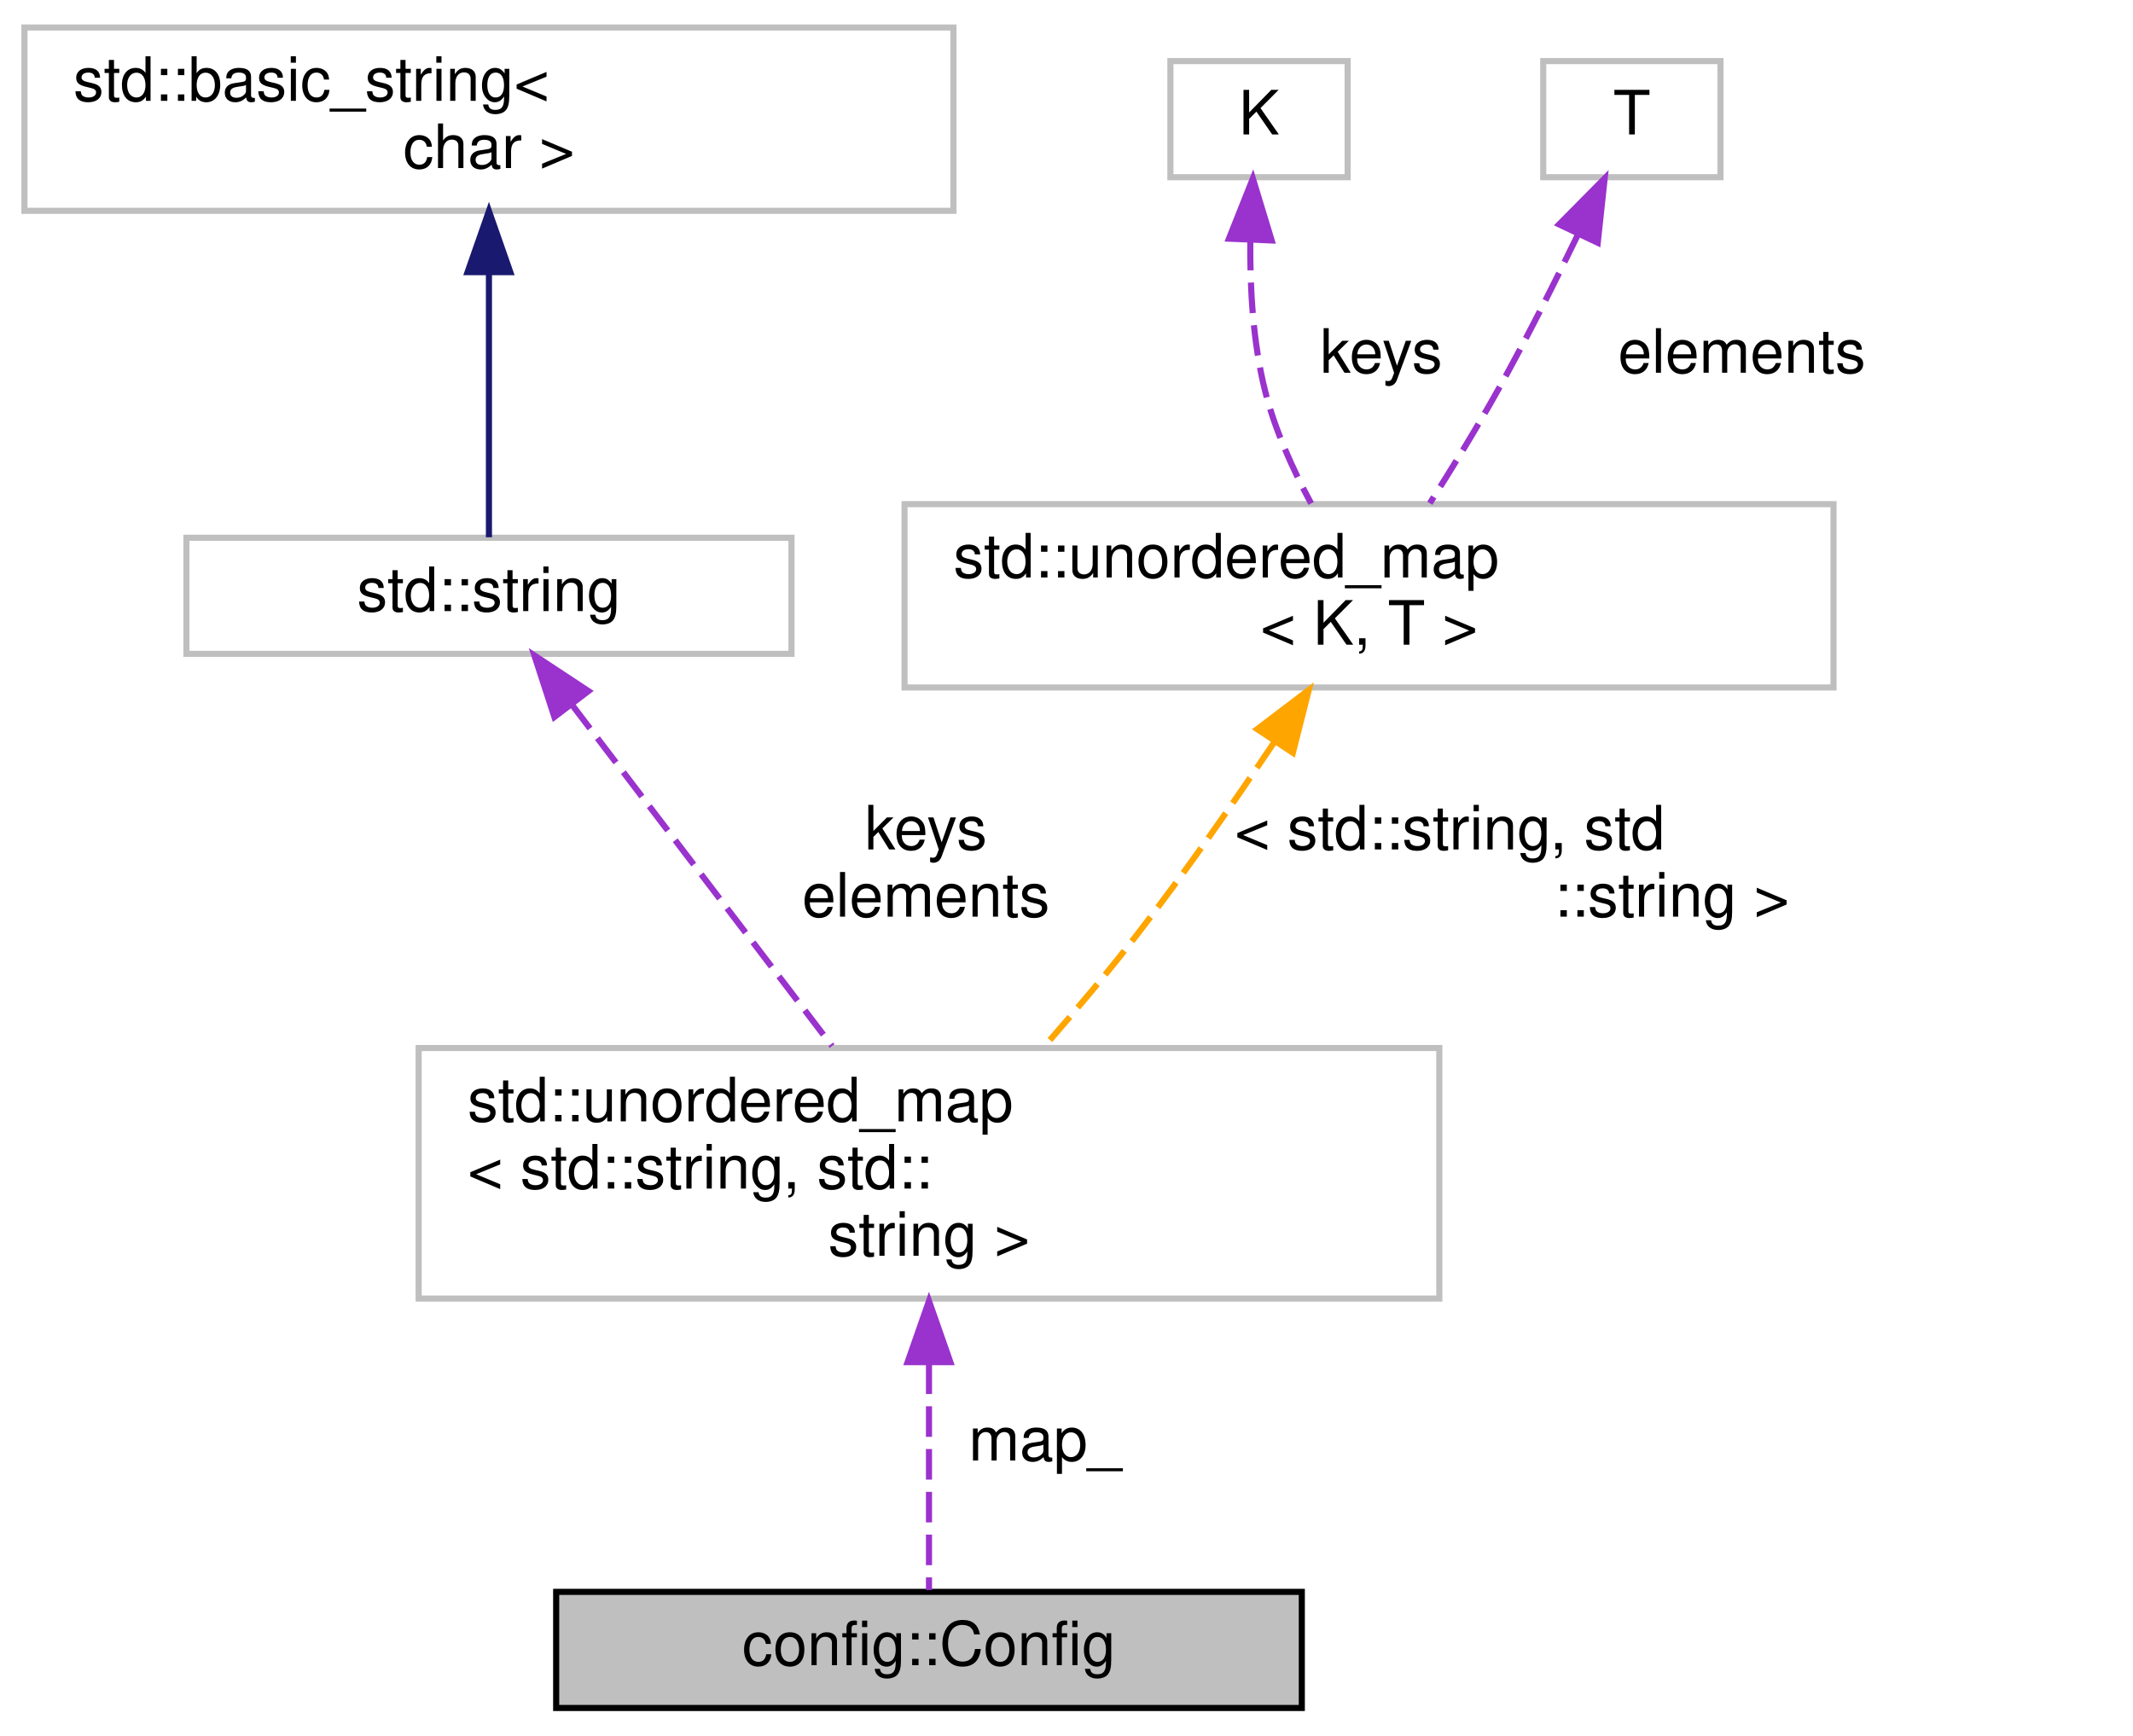
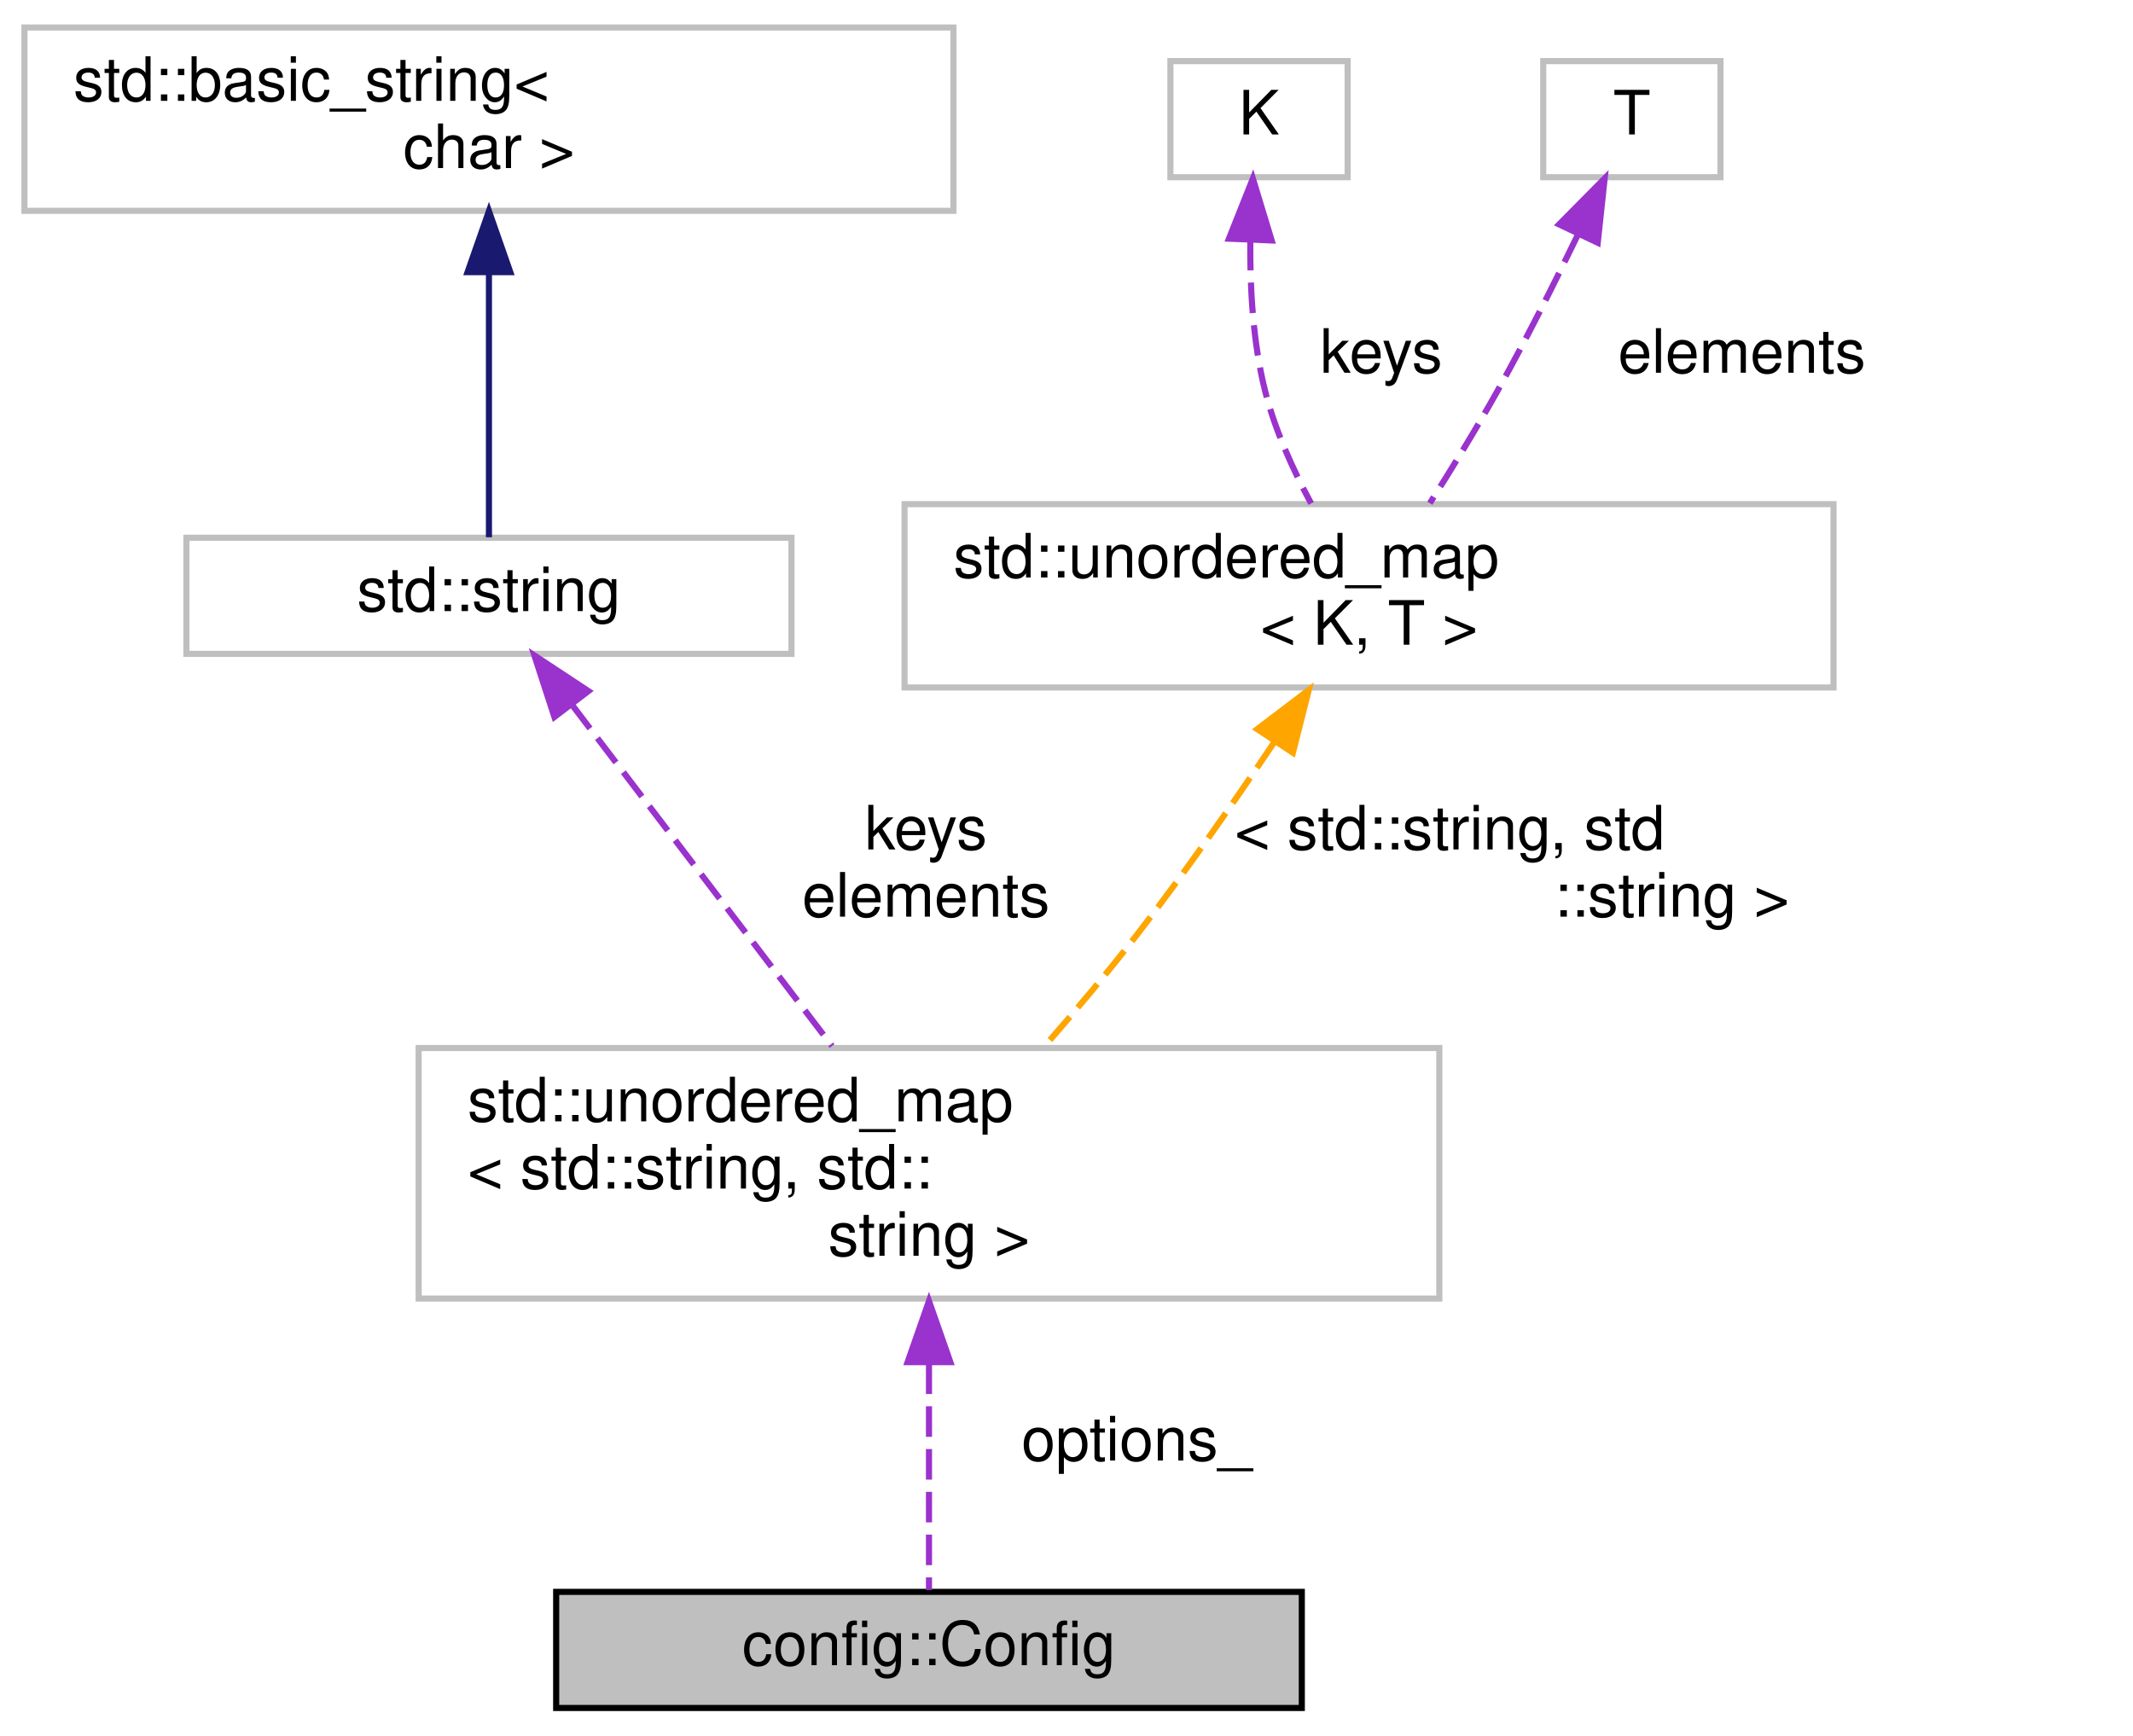
<svg xmlns="http://www.w3.org/2000/svg" xmlns:xlink="http://www.w3.org/1999/xlink" width="349pt" height="284pt" viewBox="0.00 0.00 349.00 284.00">
  <g id="graph0" class="graph" transform="scale(1 1) rotate(0) translate(4 280)">
    <g id="node1" class="node">
      <g id="a_node1">
        <a xlink:title=" ">
          <polygon fill="#bfbfbf" stroke="#000000" points="87,-.5 87,-19.5 209,-19.5 209,-.5 87,-.5" />
          <text text-anchor="middle" x="148" y="-7.5" font-family="Helvetica,sans-Serif" font-size="10.00" fill="#000000">config::Config</text>
        </a>
      </g>
    </g>
    <g id="node2" class="node">
      <g id="a_node2">
        <a xlink:title=" ">
          <polygon fill="none" stroke="#bfbfbf" points="64.5,-67.5 64.5,-108.5 231.5,-108.5 231.5,-67.5 64.5,-67.5" />
          <text text-anchor="start" x="72.5" y="-96.5" font-family="Helvetica,sans-Serif" font-size="10.00" fill="#000000">std::unordered_map</text>
          <text text-anchor="start" x="72.5" y="-85.5" font-family="Helvetica,sans-Serif" font-size="10.00" fill="#000000">&lt; std::string, std::</text>
          <text text-anchor="middle" x="148" y="-74.5" font-family="Helvetica,sans-Serif" font-size="10.00" fill="#000000">string &gt;</text>
        </a>
      </g>
    </g>
    <g id="edge1" class="edge">
      <path fill="none" stroke="#9a32cd" stroke-dasharray="5,2" d="M148,-56.871C148,-43.627 148,-29.12 148,-19.807" />
      <polygon fill="#9a32cd" stroke="#9a32cd" points="144.5,-57.097 148,-67.097 151.5,-57.097 144.5,-57.097" />
-       <text text-anchor="middle" x="167" y="-41" font-family="Helvetica,sans-Serif" font-size="10.00" fill="#000000"> map_</text>
+       <text text-anchor="middle" x="182" y="-41" font-family="Helvetica,sans-Serif" font-size="10.00" fill="#000000"> options_</text>
    </g>
    <g id="node3" class="node">
      <g id="a_node3">
        <a xlink:title="STL class.">
          <polygon fill="none" stroke="#bfbfbf" points="26.5,-173 26.5,-192 125.5,-192 125.5,-173 26.5,-173" />
          <text text-anchor="middle" x="76" y="-180" font-family="Helvetica,sans-Serif" font-size="10.00" fill="#000000">std::string</text>
        </a>
      </g>
    </g>
    <g id="edge2" class="edge">
      <path fill="none" stroke="#9a32cd" stroke-dasharray="5,2" d="M89.507,-164.772C101.607,-148.89 119.365,-125.584 132.137,-108.821" />
      <polygon fill="#9a32cd" stroke="#9a32cd" points="86.71,-162.667 83.434,-172.743 92.279,-166.91 86.71,-162.667" />
      <text text-anchor="middle" x="147.5" y="-141" font-family="Helvetica,sans-Serif" font-size="10.00" fill="#000000"> keys</text>
      <text text-anchor="middle" x="147.5" y="-130" font-family="Helvetica,sans-Serif" font-size="10.00" fill="#000000">elements</text>
    </g>
    <g id="node4" class="node">
      <g id="a_node4">
        <a xlink:title="STL class.">
          <polygon fill="none" stroke="#bfbfbf" points="0,-245.5 0,-275.5 152,-275.5 152,-245.5 0,-245.5" />
          <text text-anchor="start" x="8" y="-263.5" font-family="Helvetica,sans-Serif" font-size="10.00" fill="#000000">std::basic_string&lt;</text>
          <text text-anchor="middle" x="76" y="-252.5" font-family="Helvetica,sans-Serif" font-size="10.00" fill="#000000"> char &gt;</text>
        </a>
      </g>
    </g>
    <g id="edge3" class="edge">
      <path fill="none" stroke="#191970" d="M76,-235.396C76,-220.633 76,-202.814 76,-192.084" />
      <polygon fill="#191970" stroke="#191970" points="72.5,-235.461 76,-245.461 79.5,-235.461 72.5,-235.461" />
    </g>
    <g id="node5" class="node">
      <g id="a_node5">
        <a xlink:title="STL class.">
          <polygon fill="none" stroke="#bfbfbf" points="144,-167.5 144,-197.5 296,-197.5 296,-167.5 144,-167.5" />
          <text text-anchor="start" x="152" y="-185.5" font-family="Helvetica,sans-Serif" font-size="10.00" fill="#000000">std::unordered_map</text>
          <text text-anchor="middle" x="220" y="-174.5" font-family="Helvetica,sans-Serif" font-size="10.00" fill="#000000">&lt; K, T &gt;</text>
        </a>
      </g>
    </g>
    <g id="edge4" class="edge">
      <path fill="none" stroke="#ffa500" stroke-dasharray="5,2" d="M204.456,-158.496C197.795,-148.562 189.771,-137.04 182,-127 177.272,-120.891 171.883,-114.485 166.812,-108.671" />
      <polygon fill="#ffa500" stroke="#ffa500" points="201.704,-160.68 210.143,-167.086 207.54,-156.815 201.704,-160.68" />
      <text text-anchor="start" x="198" y="-141" font-family="Helvetica,sans-Serif" font-size="10.00" fill="#000000"> &lt; std::string, std</text>
      <text text-anchor="middle" x="269.5" y="-130" font-family="Helvetica,sans-Serif" font-size="10.00" fill="#000000">::string &gt;</text>
    </g>
    <g id="node6" class="node">
      <g id="a_node6">
        <a xlink:title=" ">
          <polygon fill="none" stroke="#bfbfbf" points="187.5,-251 187.5,-270 216.5,-270 216.5,-251 187.5,-251" />
          <text text-anchor="middle" x="202" y="-258" font-family="Helvetica,sans-Serif" font-size="10.00" fill="#000000">K</text>
        </a>
      </g>
    </g>
    <g id="edge5" class="edge">
      <path fill="none" stroke="#9a32cd" stroke-dasharray="5,2" d="M200.573,-240.76C200.49,-232.945 201.004,-223.947 203,-216 204.589,-209.674 207.53,-203.179 210.525,-197.612" />
      <polygon fill="#9a32cd" stroke="#9a32cd" points="197.077,-240.942 200.994,-250.786 204.071,-240.648 197.077,-240.942" />
      <text text-anchor="middle" x="222" y="-219" font-family="Helvetica,sans-Serif" font-size="10.00" fill="#000000"> keys</text>
    </g>
    <g id="node7" class="node">
      <g id="a_node7">
        <a xlink:title=" ">
          <polygon fill="none" stroke="#bfbfbf" points="248.5,-251 248.5,-270 277.5,-270 277.5,-251 248.5,-251" />
          <text text-anchor="middle" x="263" y="-258" font-family="Helvetica,sans-Serif" font-size="10.00" fill="#000000">T</text>
        </a>
      </g>
    </g>
    <g id="edge6" class="edge">
      <path fill="none" stroke="#9a32cd" stroke-dasharray="5,2" d="M254.174,-241.595C250.31,-233.602 245.611,-224.252 241,-216 237.585,-209.888 233.557,-203.328 229.948,-197.648" />
      <polygon fill="#9a32cd" stroke="#9a32cd" points="251.099,-243.278 258.554,-250.807 257.421,-240.273 251.099,-243.278" />
      <text text-anchor="middle" x="281" y="-219" font-family="Helvetica,sans-Serif" font-size="10.00" fill="#000000"> elements</text>
    </g>
  </g>
</svg>
